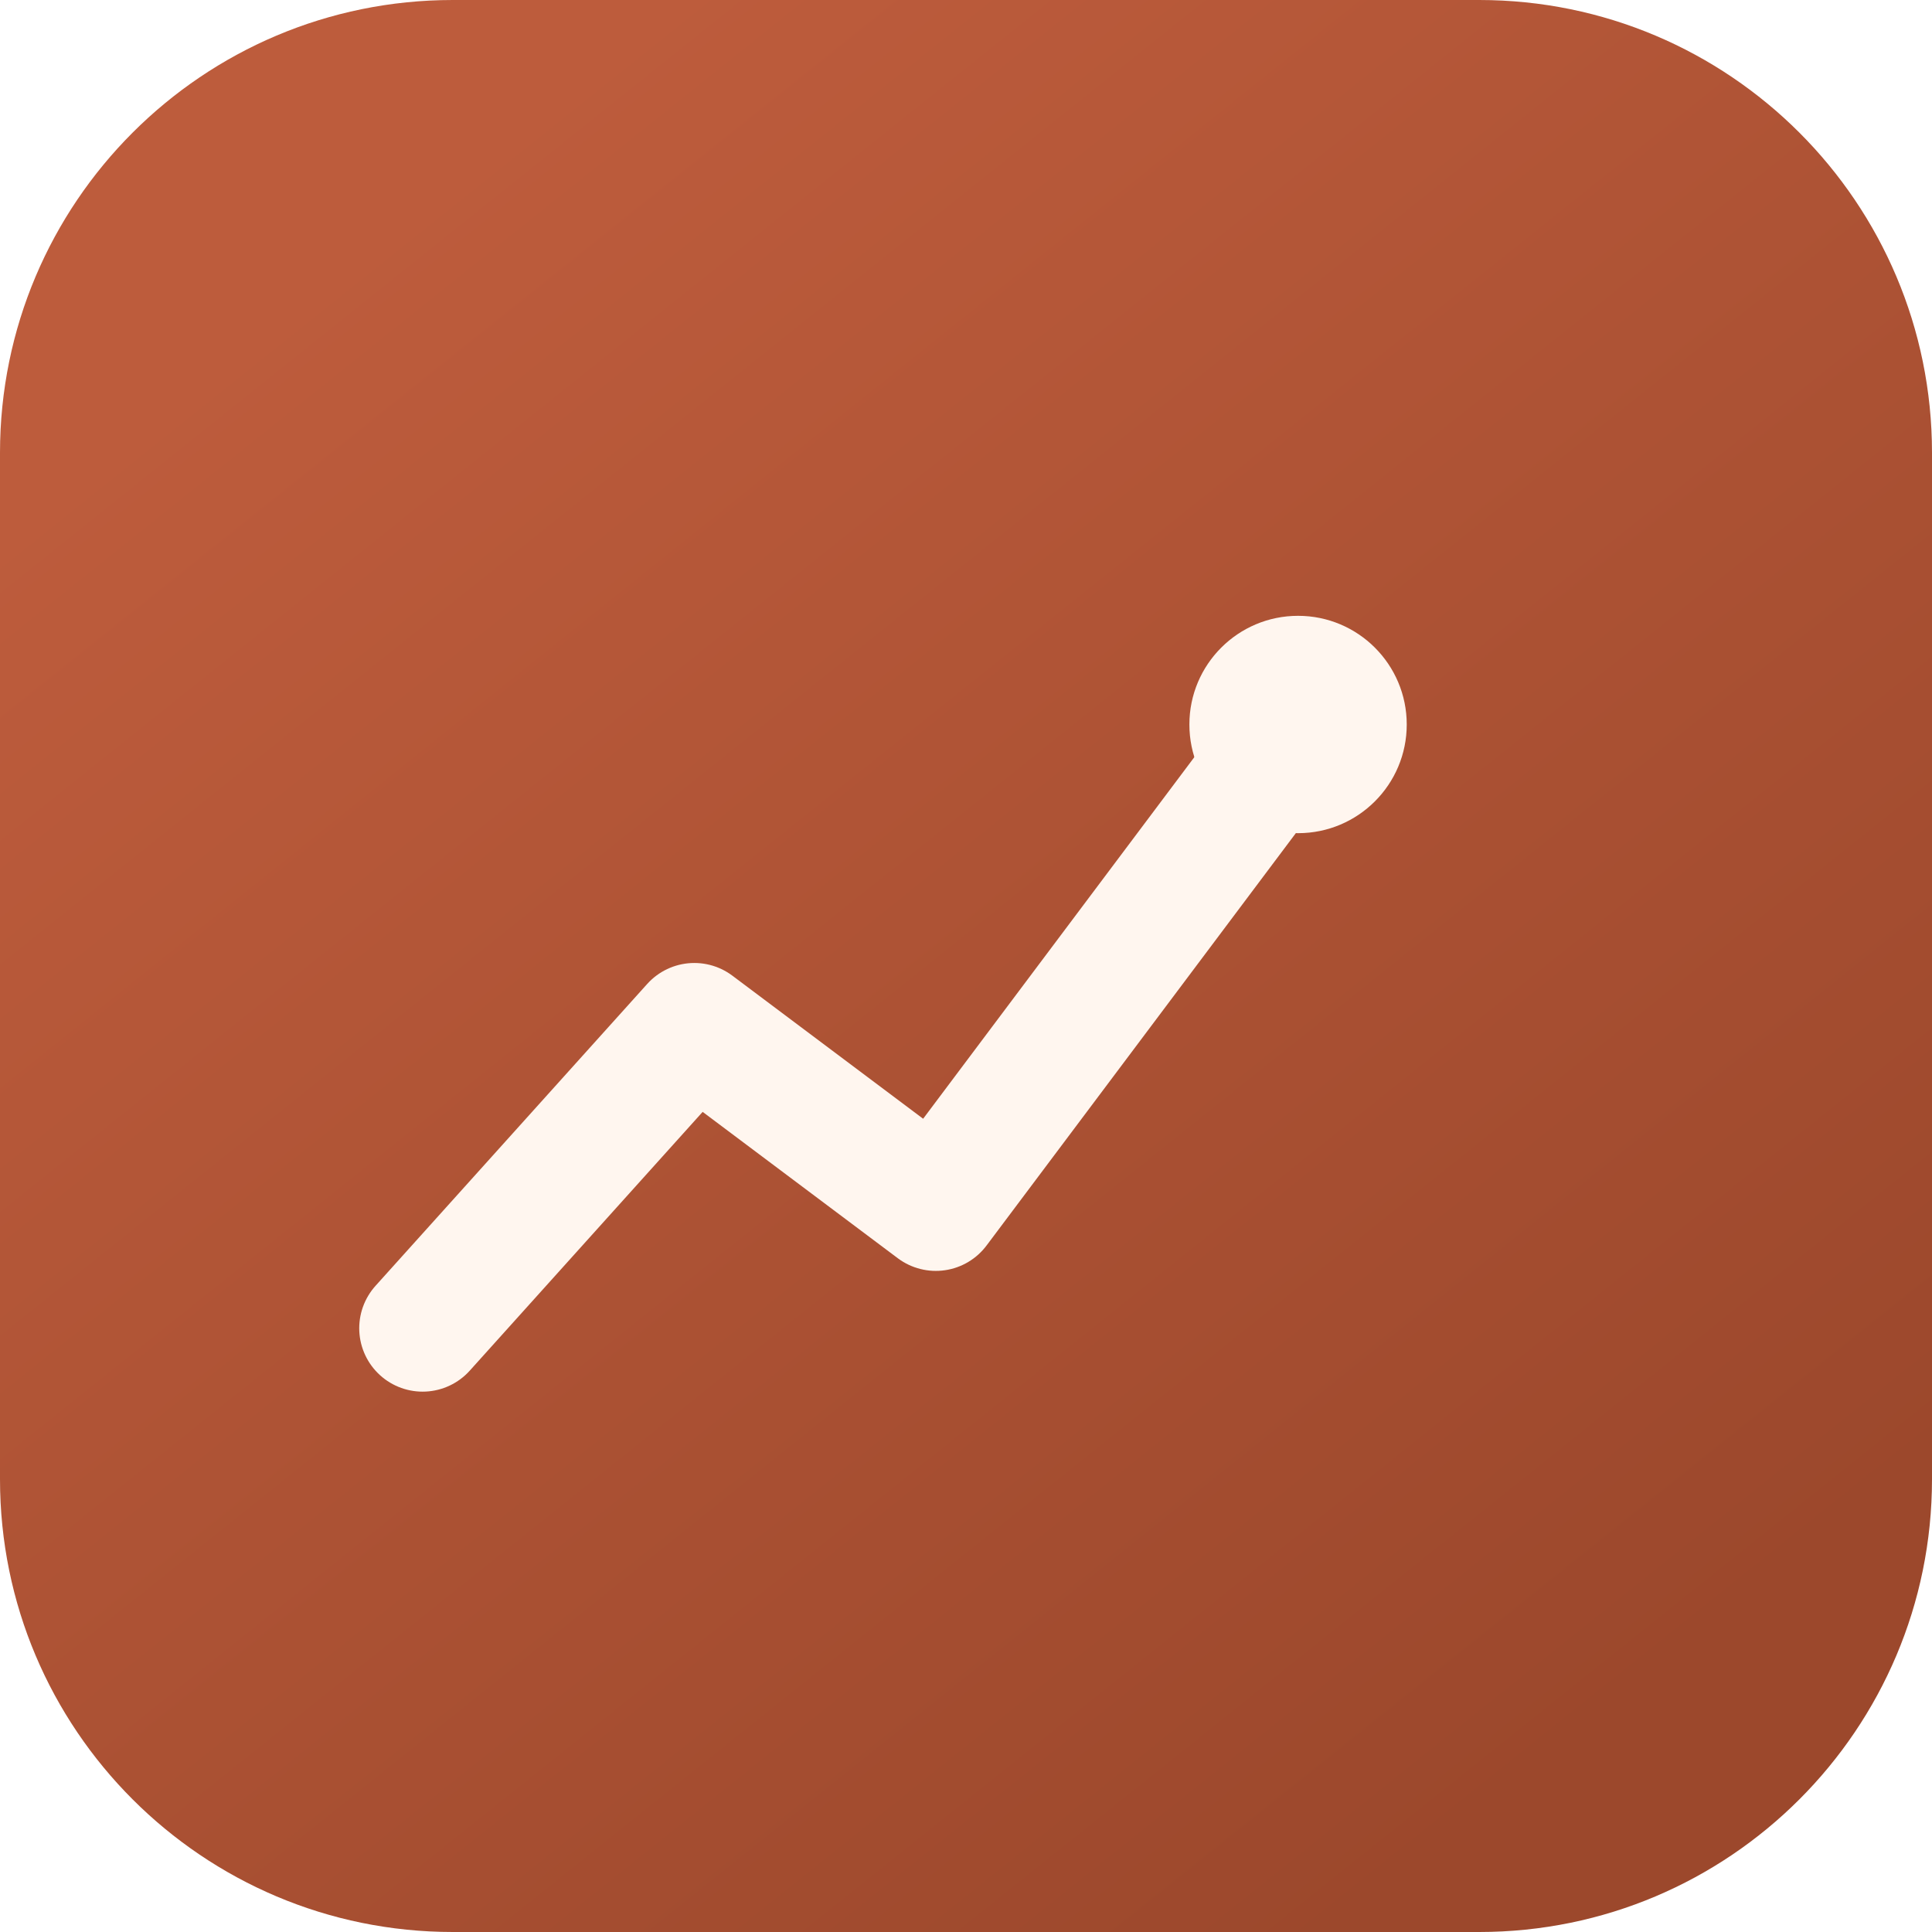
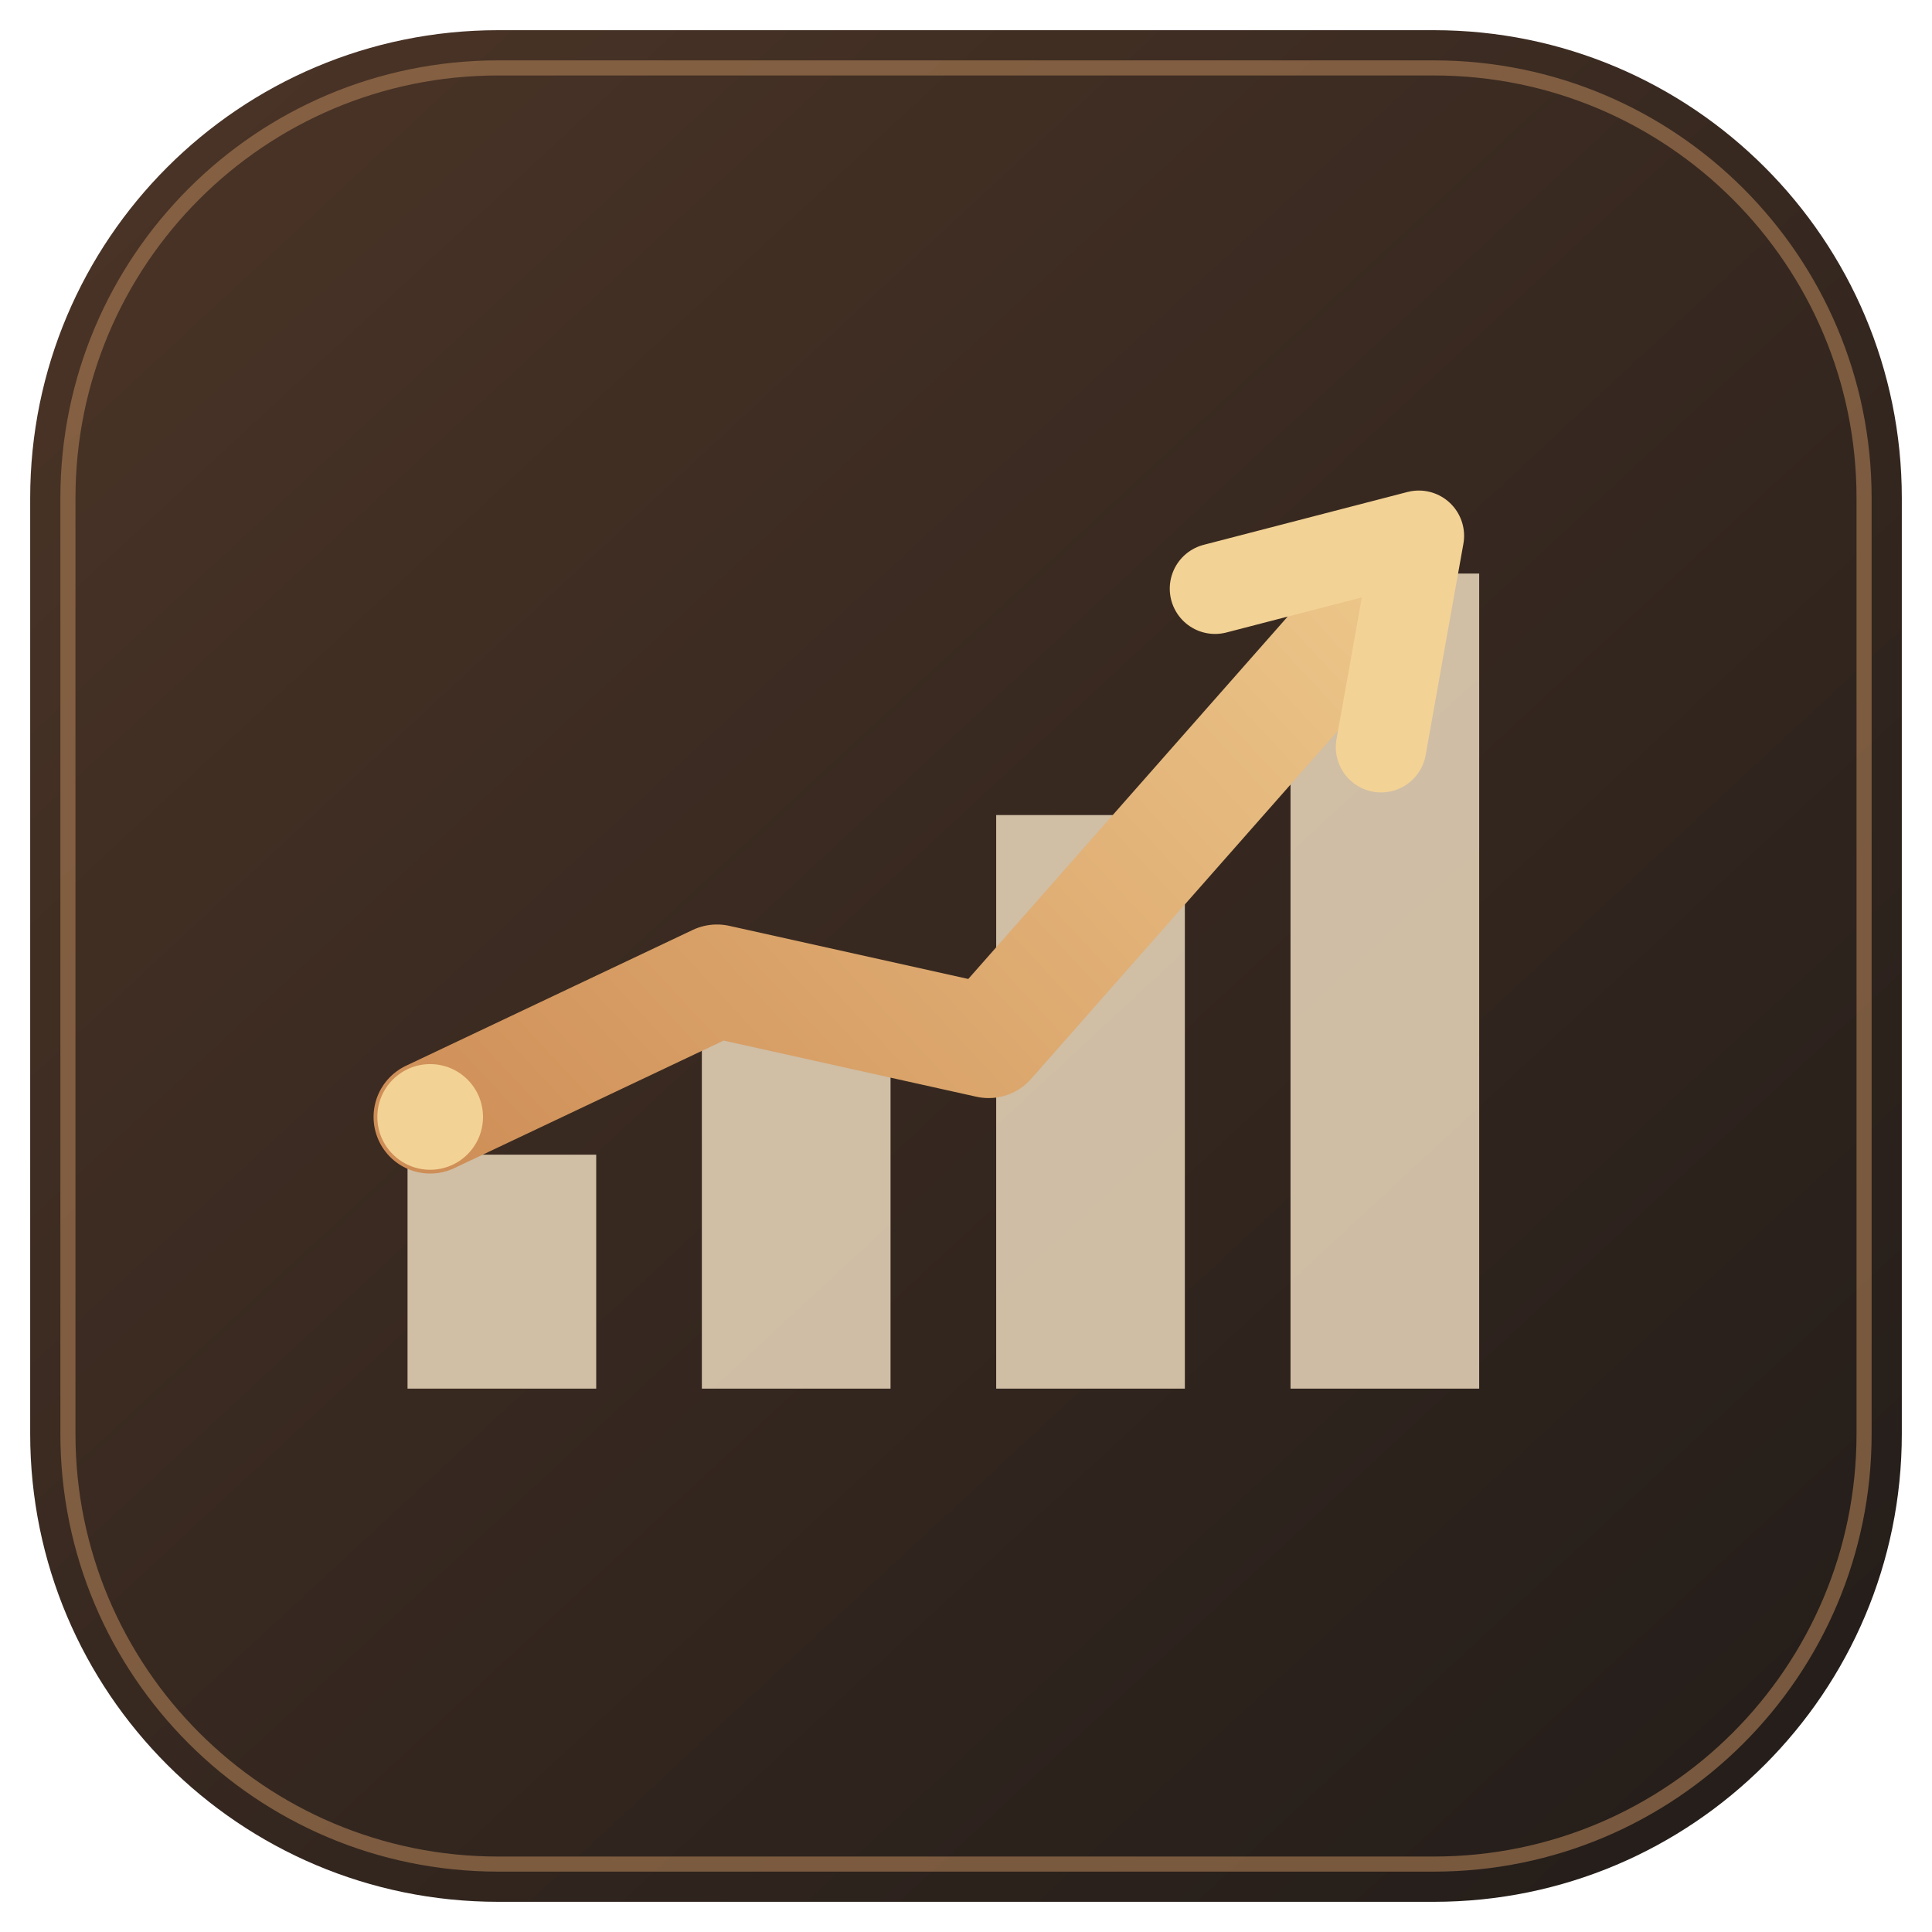
- <svg xmlns="http://www.w3.org/2000/svg" viewBox="0 0 64 64" role="img" aria-label="FinanceRanker">
+ <svg xmlns="http://www.w3.org/2000/svg" viewBox="0 0 256 256" role="img" aria-label="FinanceRanker">
  <defs>
-     <linearGradient id="g" x1="12" y1="8" x2="52" y2="58" gradientUnits="userSpaceOnUse">
-       <stop offset="0" stop-color="#bd5c3c" />
-       <stop offset="1" stop-color="#9c482c" />
+     <linearGradient id="base" x1="20" y1="20" x2="224" y2="240" gradientUnits="userSpaceOnUse">
+       <stop stop-color="#493326" />
+       <stop offset="1" stop-color="#251e1a" />
+     </linearGradient>
+     <linearGradient id="accent" x1="61" y1="183" x2="202" y2="52" gradientUnits="userSpaceOnUse">
+       <stop stop-color="#cb8851" />
+       <stop offset="1" stop-color="#f3d295" />
    </linearGradient>
  </defs>
-   <rect width="64" height="64" rx="15" fill="url(#g)" />
-   <path d="M14 44l9-10 8 6 12-16" fill="none" stroke="#fff6ef" stroke-width="4.2" stroke-linecap="round" stroke-linejoin="round" />
-   <circle cx="43" cy="24" r="3.6" fill="#fff6ef" />
+   <rect x="4" y="4" width="248" height="248" rx="62" fill="url(#base)" />
+   <rect x="9" y="9" width="238" height="238" rx="57" fill="none" stroke="#a57952" stroke-opacity=".65" stroke-width="2" />
+   <path d="M54 184v-31h25v31zm39 0v-51h25v51zm39 0v-76h25v76zm39 0V76h25v108z" fill="#f2dfc2" opacity=".82" />
+   <path d="M57 148 95 130l36 8 52-59" fill="none" stroke="url(#accent)" stroke-width="15" stroke-linecap="round" stroke-linejoin="round" />
+   <path d="m161 78 27-7-5 28" fill="none" stroke="#f3d295" stroke-width="12" stroke-linecap="round" stroke-linejoin="round" />
+   <circle cx="57" cy="148" r="7" fill="#f3d295" />
</svg>
